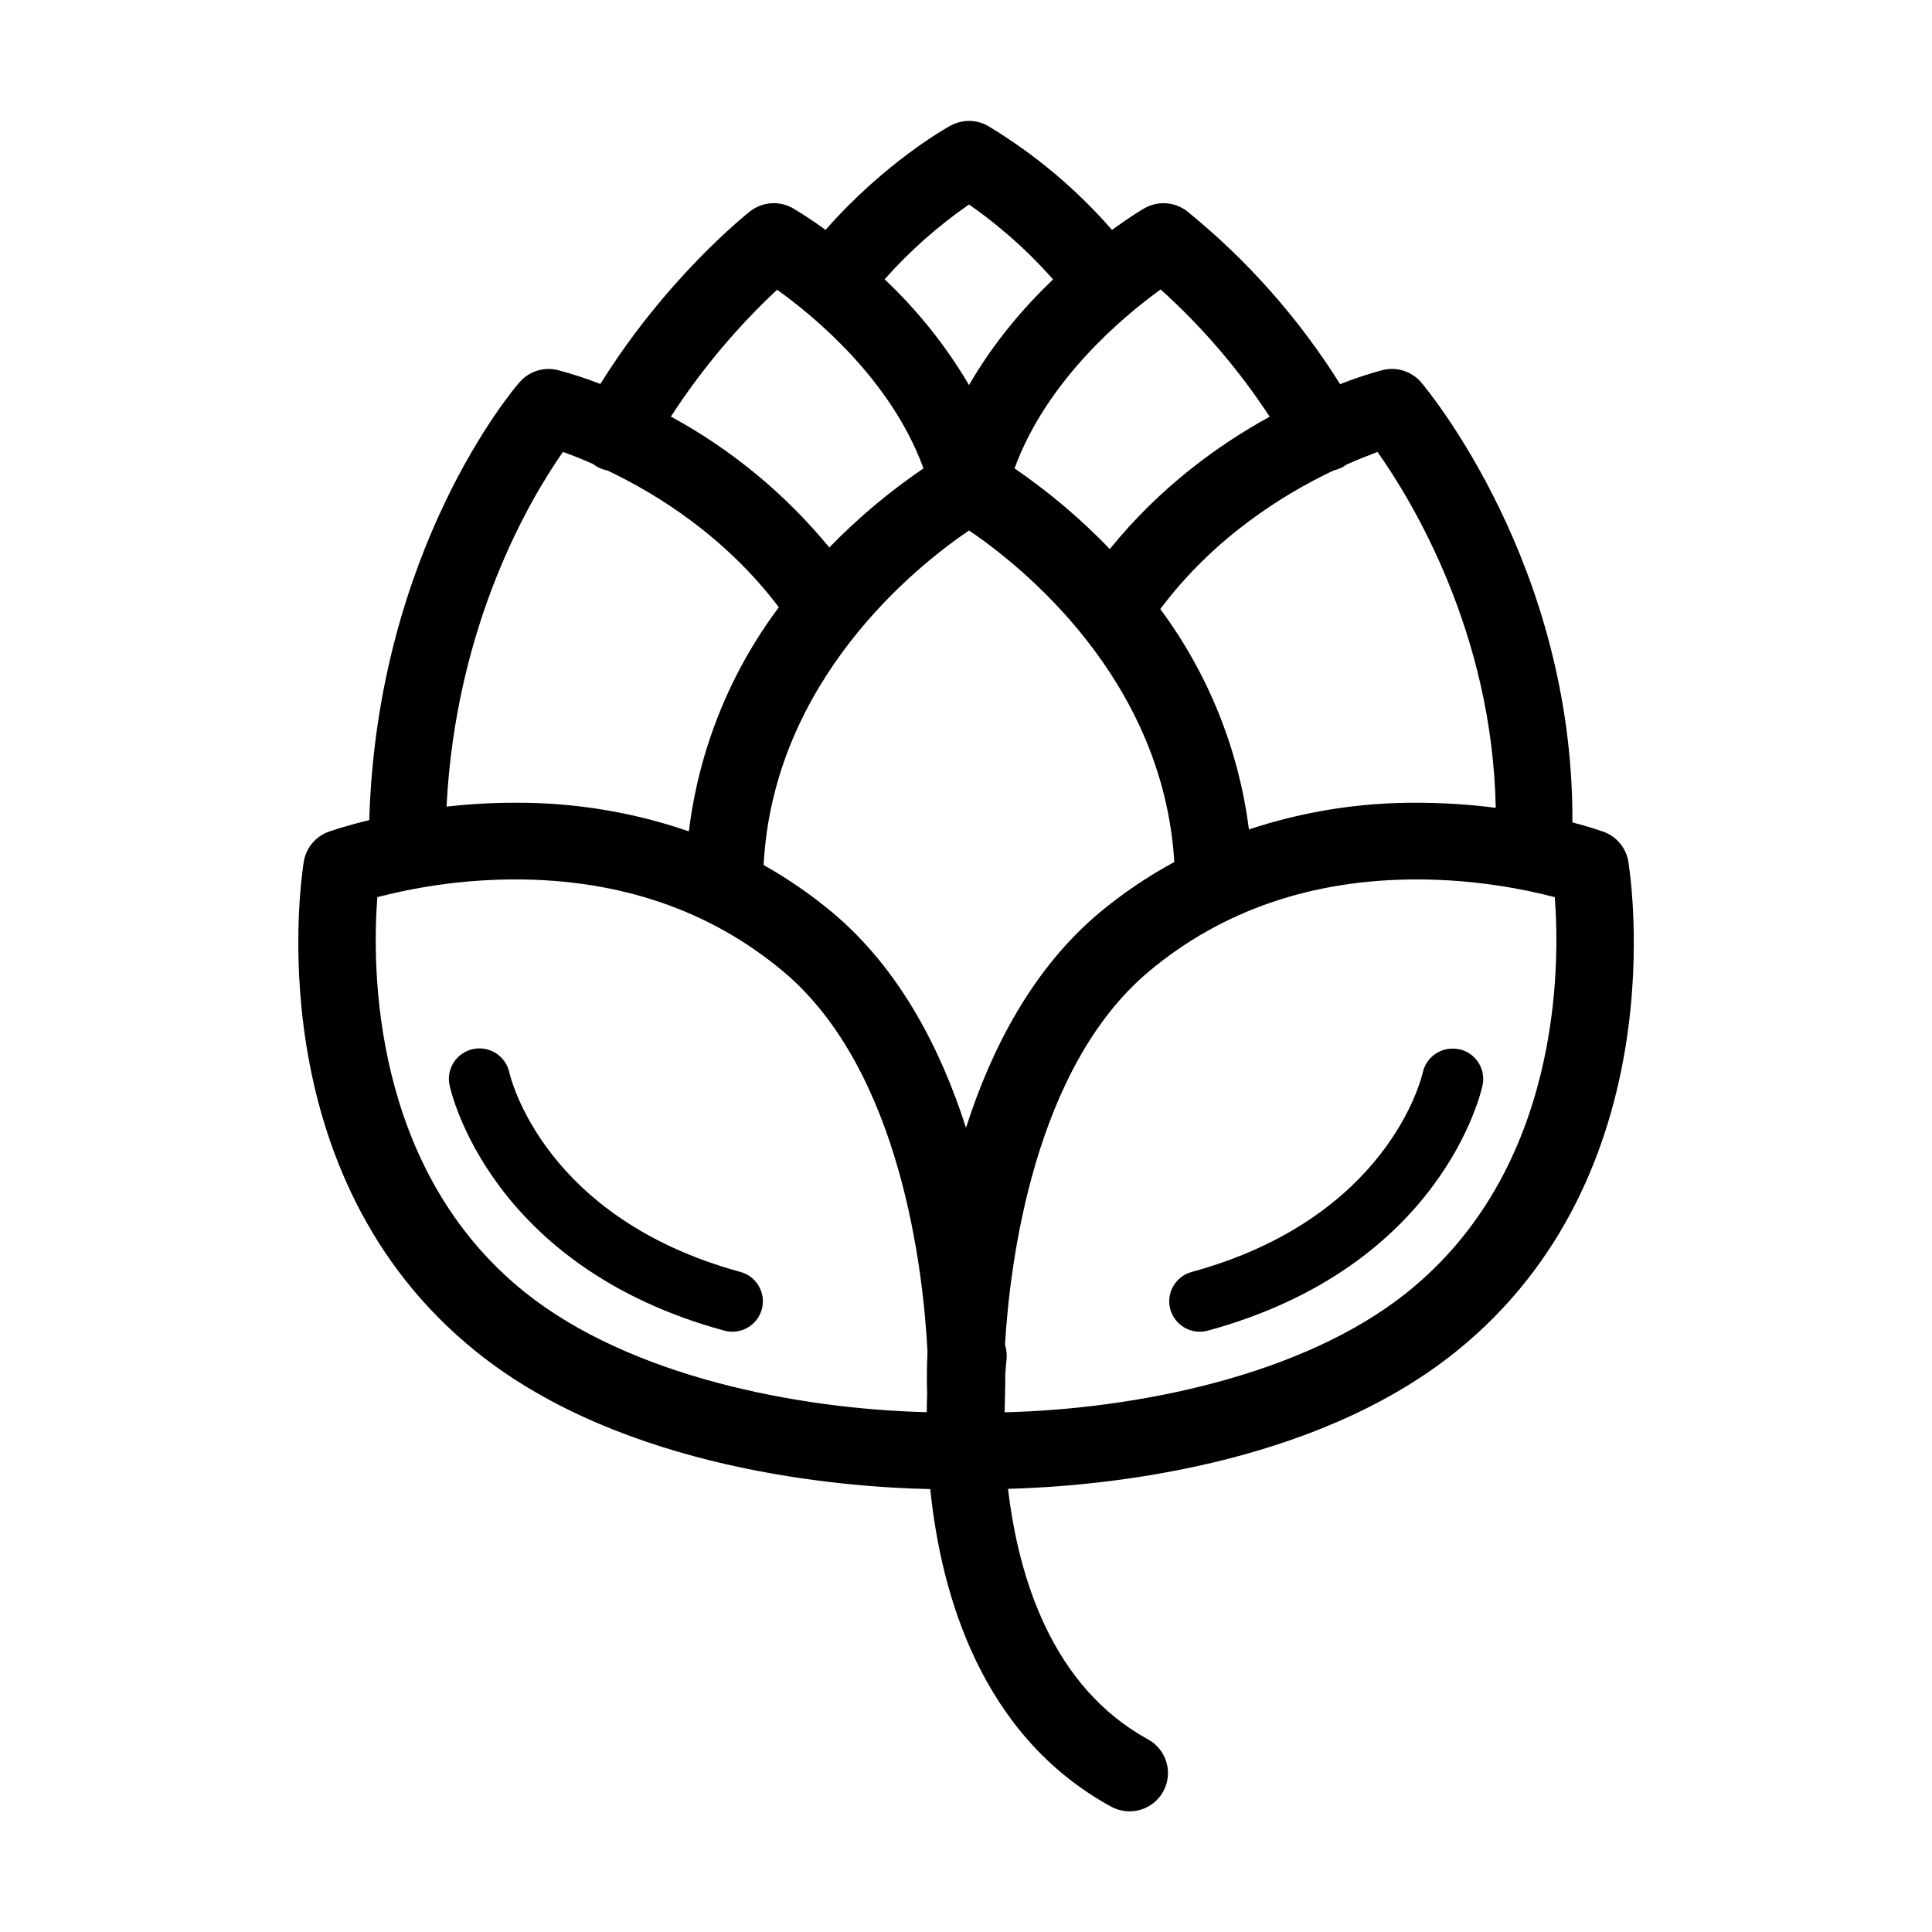
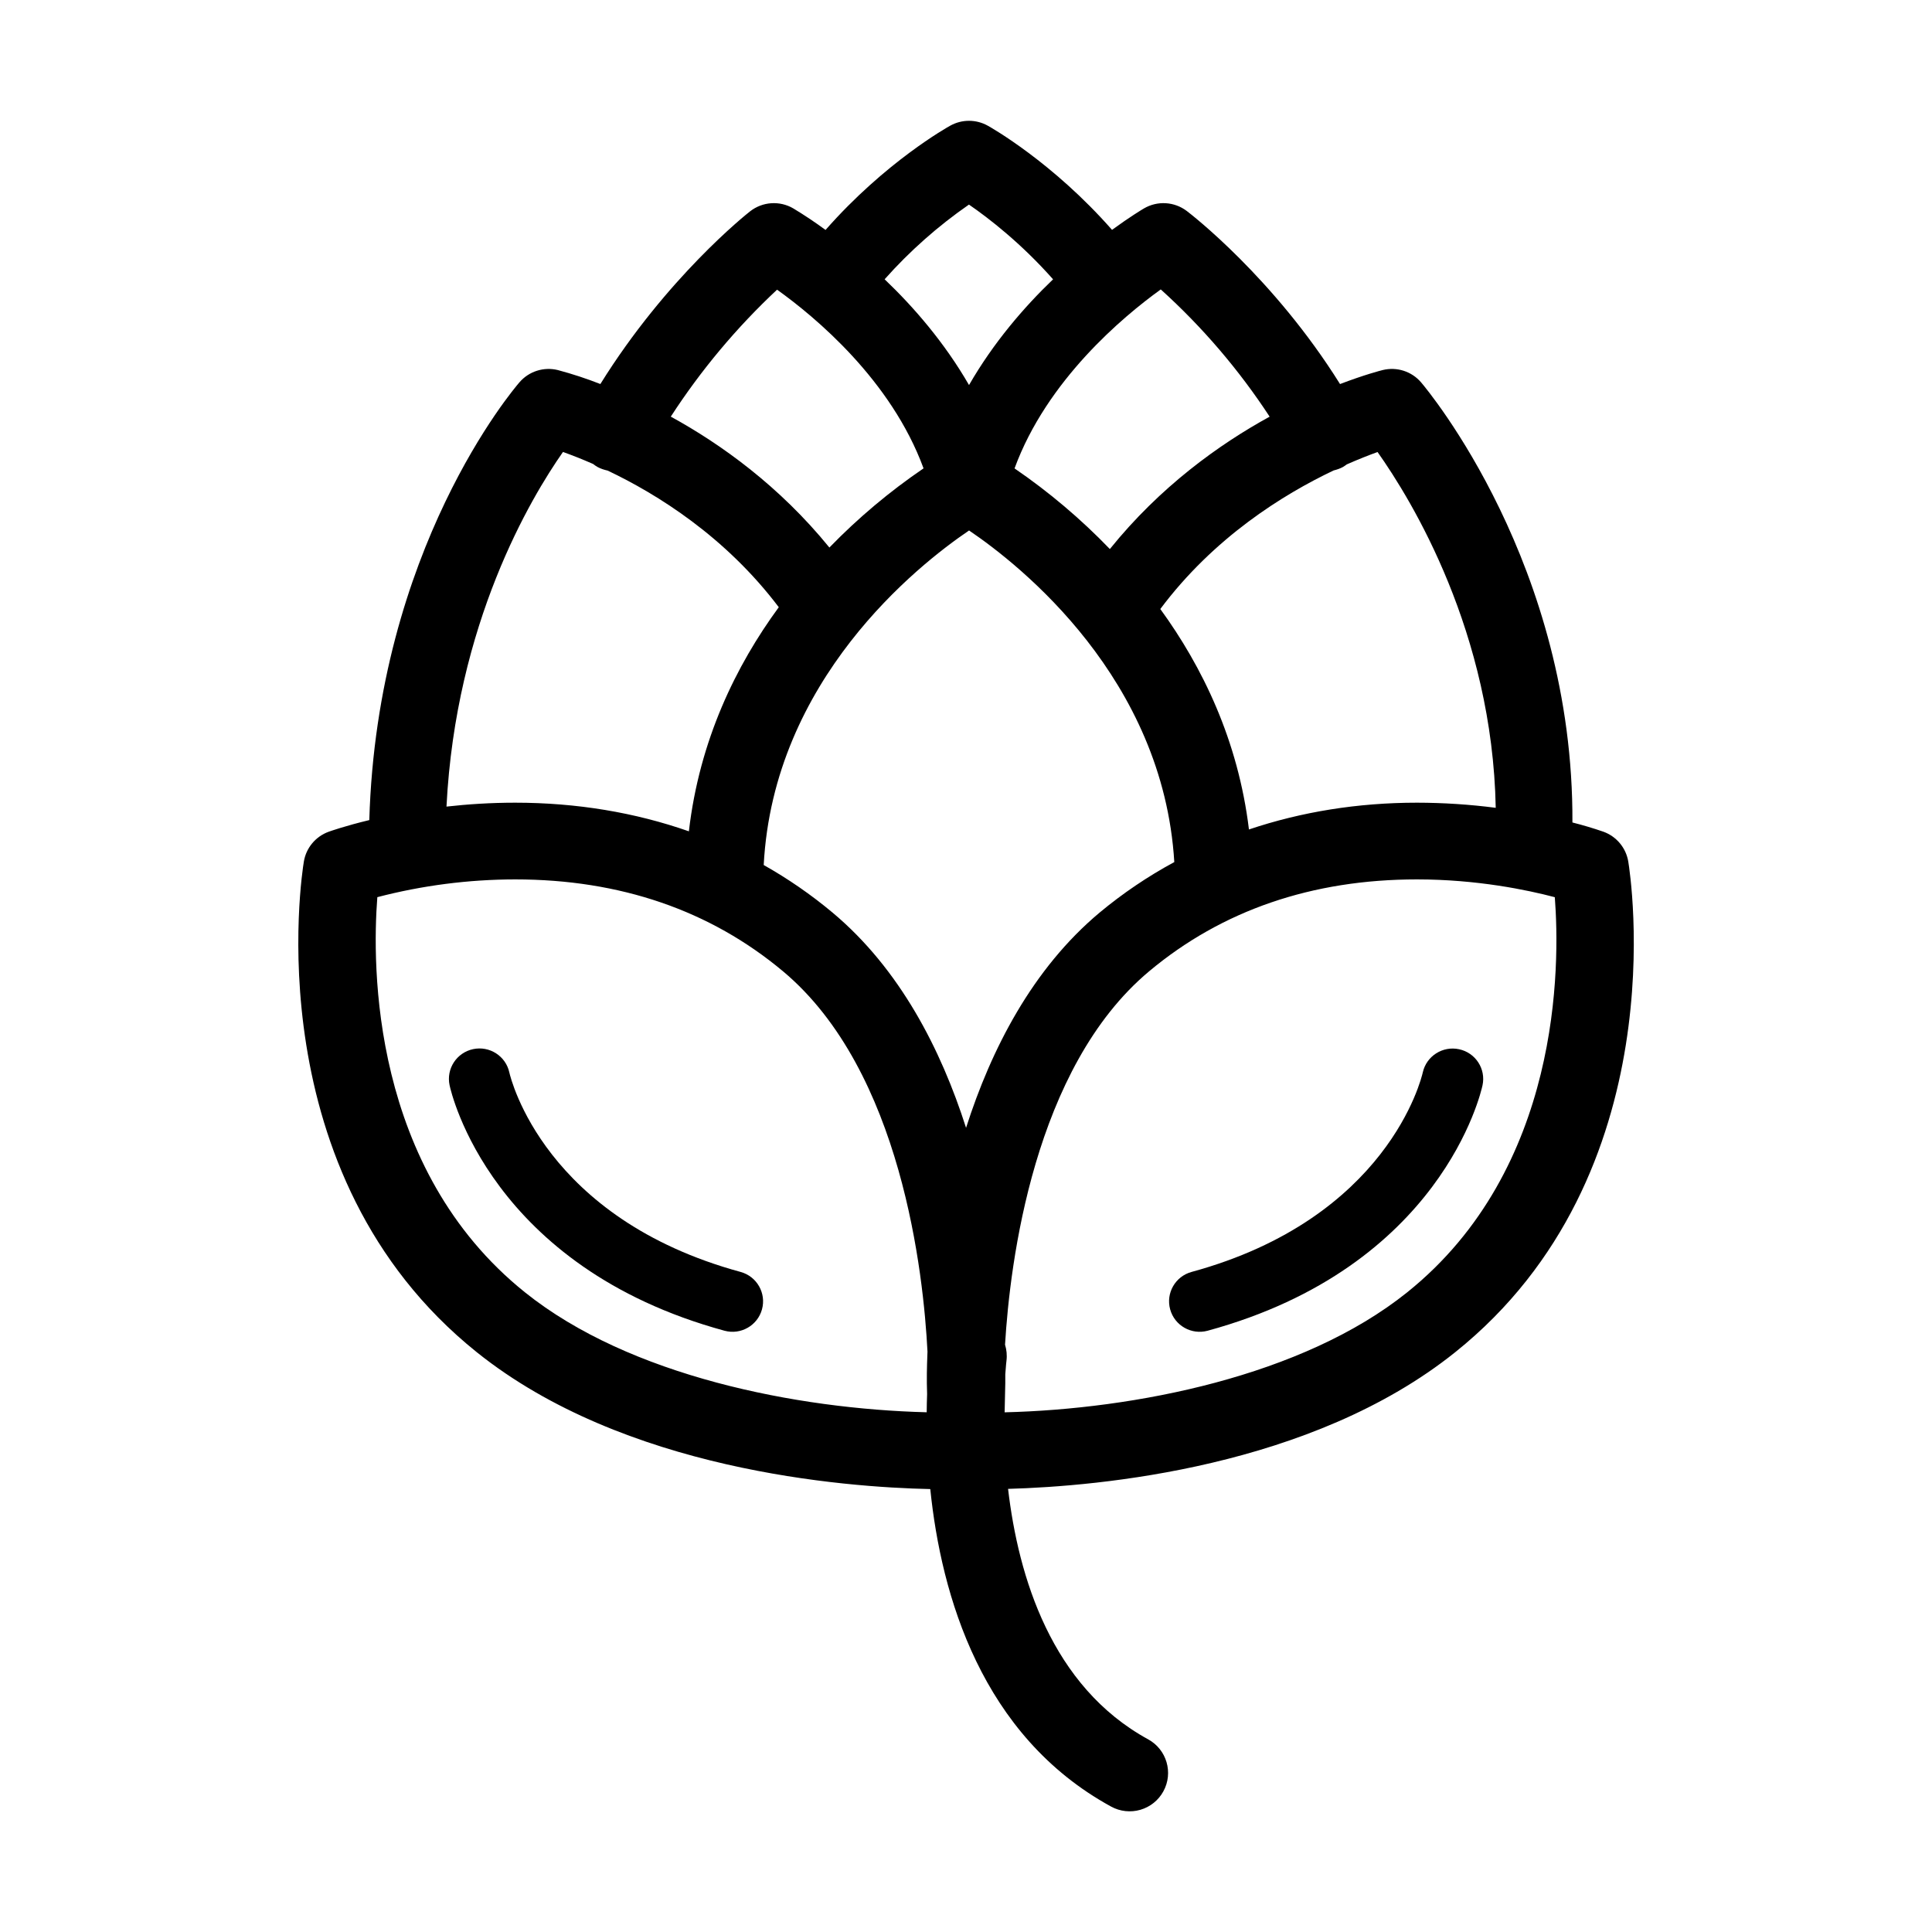
<svg xmlns="http://www.w3.org/2000/svg" class="css-1j8o68f" viewBox="0 0 16 16">
-   <path d="M6.133 10.534c-1.622-.443-1.902-1.599-1.915-1.652a.253.252 0 0 0-.495.105c.013.062.341 1.506 2.276 2.033a.253.252 0 0 0 .134-.486z" />
-   <path d="M13.485 7.135a.318.318 0 0 0-.206-.247 3.195 3.184 0 0 0-.257-.077c.011-2.13-1.2-3.581-1.252-3.644a.318.317 0 0 0-.32-.102c-.017.004-.152.039-.352.116a5.832 5.832 0 0 0-1.27-1.434.319.318 0 0 0-.354-.02c-.015.008-.117.069-.265.177a4.306 4.306 0 0 0-1.03-.863.318.317 0 0 0-.308 0c-.025.013-.54.3-1.034.863a3.51 3.498 0 0 0-.268-.178.319.318 0 0 0-.357.024c-.03.024-.693.55-1.24 1.43a3.299 3.288 0 0 0-.352-.115.318.317 0 0 0-.317.1c-.05.056-1.179 1.383-1.245 3.627-.202.048-.324.092-.336.096a.319.318 0 0 0-.206.247c-.017.105-.406 2.59 1.433 4.063 1.219.978 3.033 1.119 3.755 1.134.09.88.425 2.043 1.498 2.63a.318.317 0 0 0 .432-.127.319.318 0 0 0-.126-.43c-.8-.438-1.074-1.347-1.16-2.075.754-.02 2.512-.177 3.704-1.132 1.839-1.473 1.45-3.958 1.433-4.063zm-1.098-.445a5.13 5.114 0 0 0-.652-.042 4.35 4.35 0 0 0-1.392.221 3.88 3.88 0 0 0-.734-1.825c.444-.593 1.017-.95 1.436-1.148a.318.318 0 0 0 .077-.029c.011-.006.02-.014.03-.02.099-.044.186-.078.256-.104.283.4.951 1.494.979 2.947zM8.025 4.393c.43.291 1.608 1.226 1.7 2.746a3.77 3.759 0 0 0-.618.418C8.549 8.024 8.208 8.69 8 9.34c-.208-.65-.549-1.316-1.106-1.783a3.786 3.774 0 0 0-.57-.393c.08-1.534 1.27-2.479 1.7-2.77zm2.49-.942c-.418.229-.907.58-1.324 1.096a5.089 5.072 0 0 0-.789-.668c.267-.73.897-1.256 1.21-1.482a5.427 5.41 0 0 1 .903 1.054zm-2.49-1.757c.163.112.432.32.696.62-.24.229-.493.523-.696.875a3.966 3.966 0 0 0-.699-.876 3.925 3.912 0 0 1 .698-.619zm-1.59.705c.316.226.946.749 1.213 1.48a5.041 5.025 0 0 0-.78.655A4.448 4.448 0 0 0 5.556 3.45a5.656 5.638 0 0 1 .88-1.051zM4.662 3.743c.069.024.154.057.25.1.011.008.023.017.036.024a.319.319 0 0 0 .084.03c.414.197.976.548 1.418 1.132a3.879 3.879 0 0 0-.745 1.856 4.34 4.34 0 0 0-1.439-.237c-.204 0-.394.012-.568.032.077-1.517.697-2.556.964-2.937zM3.125 7.43a4.534 4.52 0 0 1 1.141-.147c.869 0 1.615.256 2.219.761.985.824 1.164 2.514 1.196 3.15a4.799 4.799 0 0 0-.005.263l.002.088a5.183 5.166 0 0 0-.003.15c-1.075-.026-2.46-.298-3.327-.992C3.071 9.68 3.081 7.995 3.125 7.43zm8.528 3.273c-.868.696-2.258.967-3.333.993l.005-.241a2.937 2.928 0 0 0 0-.074c.005-.07.01-.11.01-.113a.316.316 0 0 0-.012-.132c.04-.677.238-2.292 1.193-3.092.604-.505 1.35-.761 2.219-.761.497 0 .914.087 1.141.147.044.566.053 2.25-1.223 3.273z" />
-   <path d="M12.084 8.69a.253.253 0 0 0-.301.191c-.011.05-.29 1.21-1.915 1.653a.253.252 0 0 0 .134.486c1.935-.527 2.263-1.971 2.276-2.033a.252.252 0 0 0-.194-.298z" />
+   <g transform="matrix(.18745 0 0 .18685 -1.372 -1.342)">
+     <path d="M40.038 63.557c-8.653-2.367-10.15-8.553-10.216-8.841a1.35 1.35 0 00-2.64.566c.069.328 1.819 8.056 12.143 10.88a1.35 1.35 0 00.713-2.605z" />
+     <path d="M79.256 45.366c-.1-.605-.52-1.11-1.096-1.32a17.042 17.042 0 00-1.371-.41c.059-11.399-6.398-19.169-6.682-19.502a1.694 1.694 0 00-1.701-.55c-.096.023-.812.21-1.884.62-2.942-4.72-6.604-7.543-6.772-7.671a1.701 1.701 0 00-1.89-.113c-.079.046-.623.373-1.411.95-2.63-3.002-5.361-4.545-5.492-4.618a1.699 1.699 0 00-1.65-.003c-.131.072-2.877 1.613-5.515 4.625a18.72 18.72 0 00-1.427-.956 1.7 1.7 0 00-1.908.132c-.163.127-3.697 2.946-6.613 7.653a17.597 17.597 0 00-1.88-.619 1.697 1.697 0 00-1.688.535c-.264.304-6.291 7.402-6.641 19.411-1.079.261-1.733.495-1.795.517a1.7 1.7 0 00-1.096 1.32c-.094.562-2.169 13.861 7.64 21.748 6.503 5.23 16.181 5.984 20.035 6.066.482 4.714 2.264 10.933 7.99 14.073a1.697 1.697 0 002.307-.674 1.7 1.7 0 00-.673-2.308c-4.271-2.342-5.733-7.207-6.187-11.1 4.02-.112 13.399-.946 19.757-6.059 9.811-7.886 7.737-21.184 7.643-21.747zm-5.855-2.38a27.37 27.37 0 00-3.48-.227c-2.621 0-5.113.407-7.423 1.187-.478-3.958-2.062-7.216-3.916-9.771 2.366-3.172 5.427-5.078 7.658-6.142.141-.035.28-.081.413-.154.06-.032.109-.074.163-.112.524-.232.989-.415 1.364-.55 1.51 2.138 5.074 7.994 5.221 15.769zM50.133 30.694c2.295 1.559 8.574 6.563 9.067 14.697a20.116 20.116 0 00-3.299 2.238c-2.977 2.499-4.792 6.062-5.901 9.541-1.108-3.478-2.924-7.042-5.9-9.541a20.2 20.2 0 00-3.04-2.107c.433-8.209 6.773-13.264 9.073-14.828zm13.279-5.044c-2.228 1.225-4.838 3.104-7.059 5.867a27.147 27.147 0 00-4.211-3.574c1.426-3.905 4.787-6.723 6.46-7.933a28.95 28.95 0 014.81 5.64zm-13.284-9.4c.87.599 2.305 1.713 3.716 3.312-1.279 1.23-2.633 2.804-3.713 4.687-1.083-1.883-2.443-3.458-3.729-4.688a20.938 20.938 0 013.726-3.311zm-8.478 3.771c1.686 1.209 5.043 4.009 6.472 7.92a26.893 26.893 0 00-4.16 3.509c-2.21-2.727-4.796-4.587-7.007-5.802a30.173 30.173 0 014.695-5.627zm-9.458 7.193c.366.131.819.308 1.328.531.063.047.125.095.196.134.145.079.297.127.45.161 2.204 1.051 5.205 2.93 7.56 6.055-1.886 2.581-3.504 5.89-3.972 9.933-2.379-.836-4.959-1.269-7.676-1.269-1.087 0-2.104.069-3.033.173.411-8.12 3.722-13.678 5.147-15.718zM23.99 46.946a24.188 24.188 0 016.089-.787c4.632 0 8.614 1.371 11.835 4.074 5.254 4.411 6.209 13.456 6.382 16.856-.034.796-.03 1.307-.028 1.41l.011.471a27.65 27.65 0 00-.018.807c-5.731-.146-13.126-1.597-17.745-5.313-6.814-5.478-6.76-14.495-6.526-17.518zm45.494 17.519c-4.63 3.724-12.045 5.174-17.78 5.314l.029-1.291a15.67 15.67 0 000-.394c.025-.374.051-.591.053-.607.03-.245.004-.484-.064-.706.216-3.624 1.268-12.269 6.365-16.548 3.221-2.704 7.202-4.074 11.834-4.074 2.652 0 4.878.468 6.09.789.233 3.03.284 12.041-6.527 17.517z" />
+     <path d="M71.784 53.687a1.352 1.352 0 00-1.606 1.027c-.059.263-1.544 6.471-10.215 8.843a1.35 1.35 0 00.713 2.605c10.322-2.824 12.072-10.552 12.142-10.88a1.346 1.346 0 00-1.034-1.595z" />
+   </g>
</svg>
